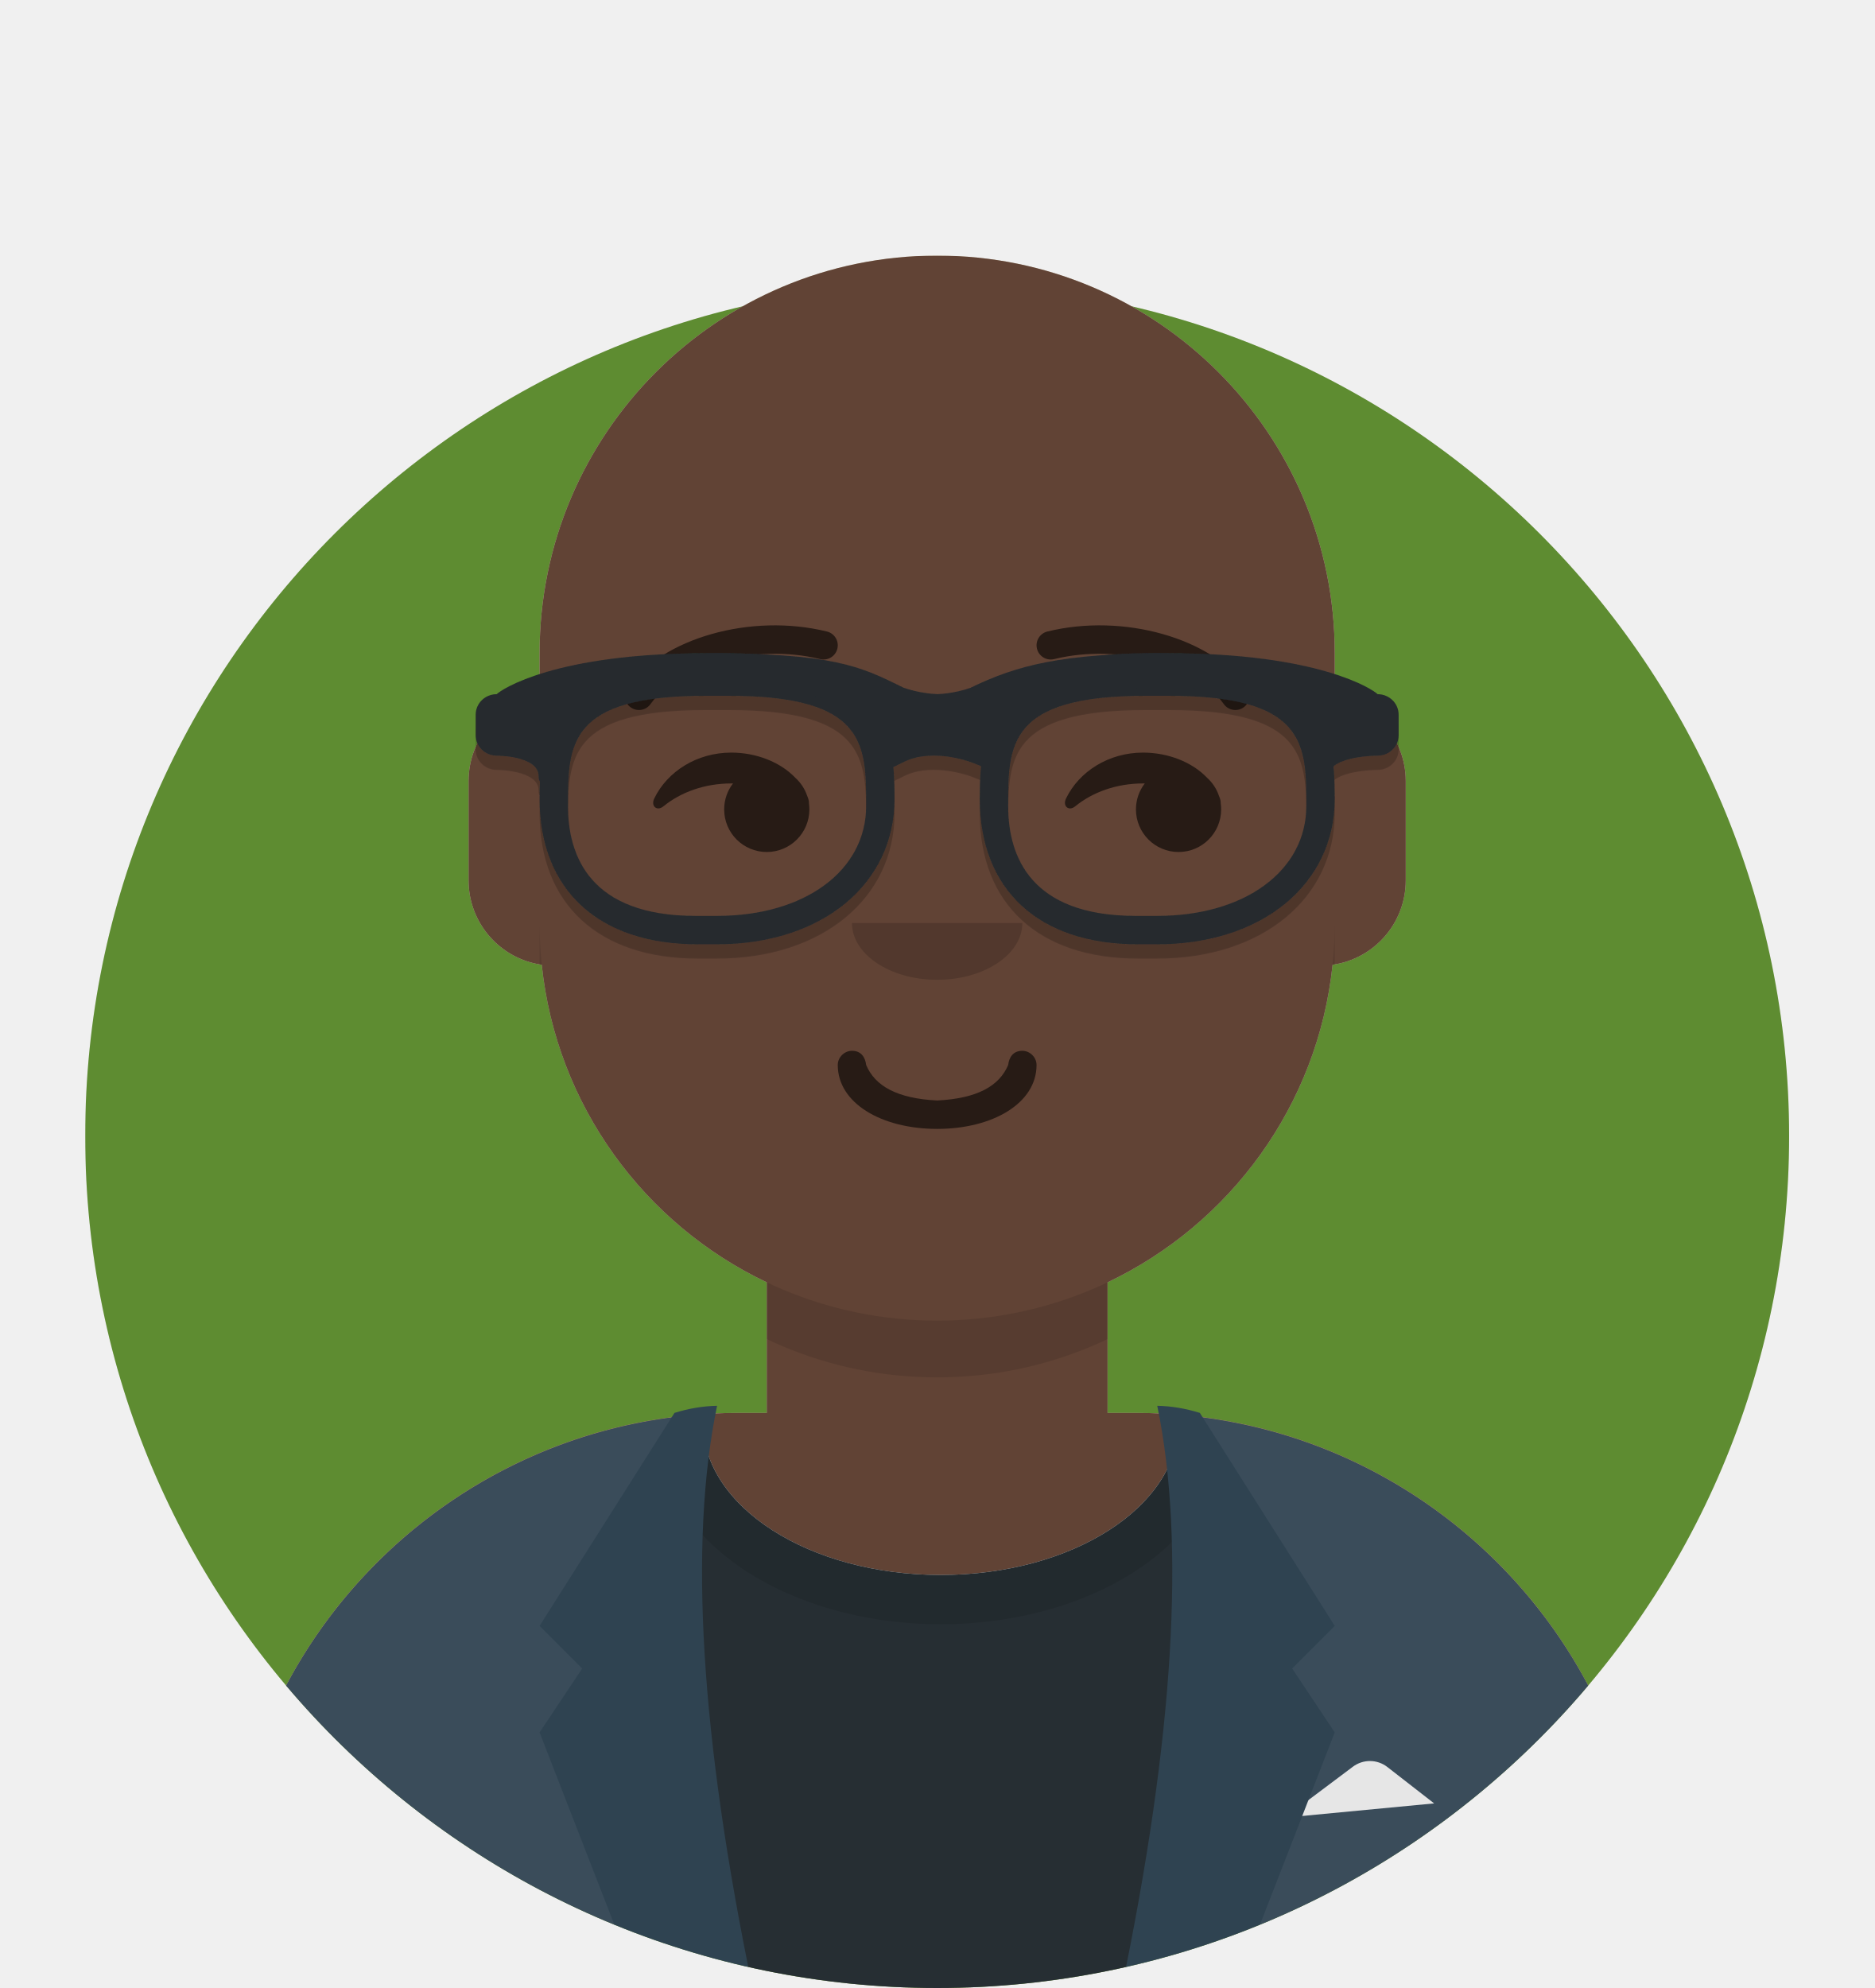
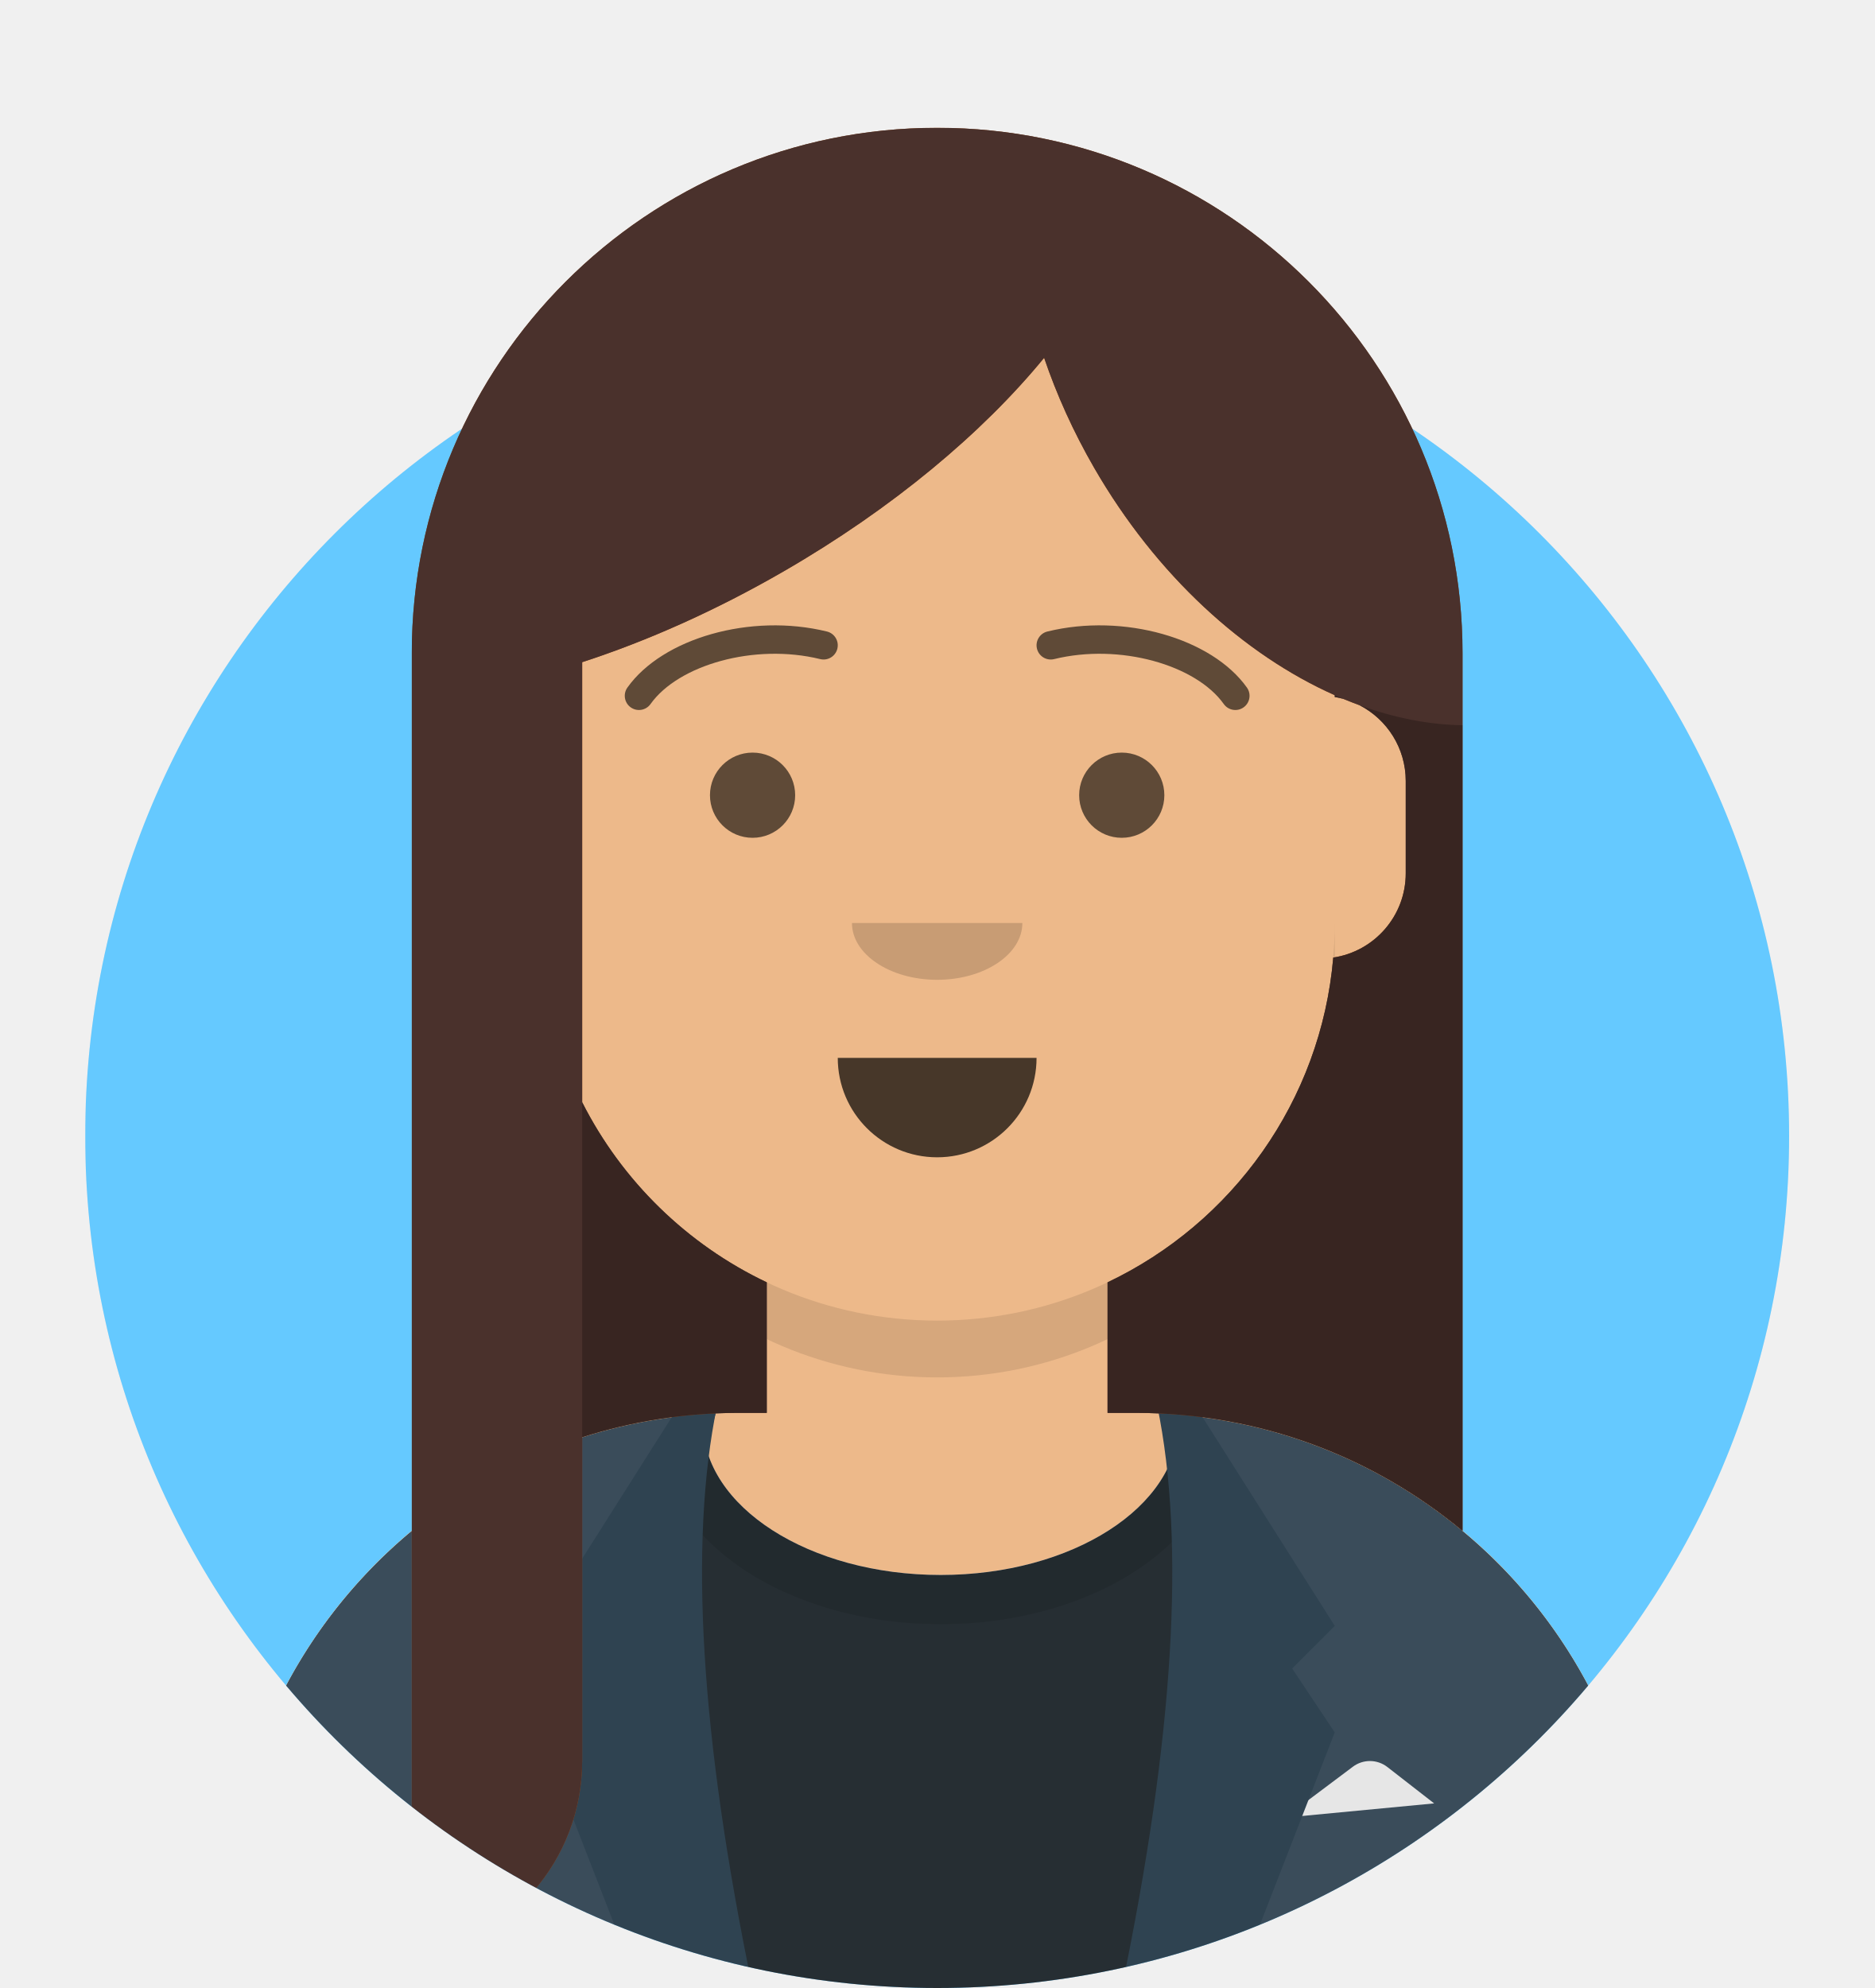
<svg xmlns="http://www.w3.org/2000/svg" xmlns:xlink="http://www.w3.org/1999/xlink" width="264px" height="280px" viewBox="0 0 264 280" version="1.1">
  <defs>
    <circle id="react-path-1" cx="120" cy="120" r="120" />
    <path d="M12,160 C12,226.274 65.726,280 132,280 C198.274,280 252,226.274 252,160 L264,160 L264,-1.42108547e-14 L-3.19744231e-14,-1.42108547e-14 L-3.19744231e-14,160 L12,160 Z" id="react-path-2" />
    <path d="M124,144.611 L124,163 L128,163 L128,163 C167.765,163 200,195.235 200,235 L200,244 L0,244 L0,235 C-4.86974701e-15,195.235 32.235,163 72,163 L72,163 L76,163 L76,144.611 C58.763,136.422 46.372,119.687 44.305,99.881 C38.48,99.058 34,94.052 34,88 L34,74 C34,68.054 38.325,63.118 44,62.166 L44,56 L44,56 C44,25.072 69.072,5.68137151e-15 100,0 L100,0 L100,0 C130.928,-5.68137151e-15 156,25.072 156,56 L156,62.166 C161.675,63.118 166,68.054 166,74 L166,88 C166,94.052 161.52,99.058 155.695,99.881 C153.628,119.687 141.237,136.422 124,144.611 Z" id="react-path-3" />
  </defs>
  <g id="Avataaar" stroke="none" stroke-width="1" fill="none" fill-rule="evenodd">
    <g transform="translate(-825, -1100)" id="Avataaar/Circle">
      <g transform="translate(825, 1100)">
        <g id="Circle" stroke-width="1" fill-rule="evenodd" transform="translate(12, 40)">
          <mask id="react-mask-4" fill="white">
            <use xlink:href="#react-path-1" />
          </mask>
          <use id="Circle-Background" fill="#E6E6E6" xlink:href="#react-path-1" />
-           <g id="Color/Palette/Blue-01" mask="url(#react-mask-4)" fill="#5e8c31">
+           <g id="Color/Palette/Blue-01" mask="url(#react-mask-4)" fill="#65C9FF">
            <rect id="🖍Color" x="0" y="0" width="240" height="240" />
          </g>
        </g>
        <mask id="react-mask-5" fill="white">
          <use xlink:href="#react-path-2" />
        </mask>
        <g id="Mask" />
        <g id="Avataaar" stroke-width="1" fill-rule="evenodd" mask="url(#react-mask-5)">
          <g id="Body" transform="translate(32, 36)">
            <mask id="react-mask-6" fill="white">
              <use xlink:href="#react-path-3" />
            </mask>
            <use fill="#D0C6AC" xlink:href="#react-path-3" />
-             <g id="Skin/👶🏽-03-Brown" mask="url(#react-mask-6)" fill="#614335">
+             <g id="Skin/👶🏽-03-Brown" mask="url(#react-mask-6)" fill="#EDB98A">
              <g transform="translate(0, 0)" id="Color">
                <rect x="0" y="0" width="264" height="280" />
              </g>
            </g>
            <path d="M156,79 L156,102 C156,132.928 130.928,158 100,158 C69.072,158 44,132.928 44,102 L44,79 L44,94 C44,124.928 69.072,150 100,150 C130.928,150 156,124.928 156,94 L156,79 Z" id="Neck-Shadow" fill-opacity="0.1" fill="#000000" mask="url(#react-mask-6)" />
          </g>
          <g id="Clothing/Blazer-+-Shirt" transform="translate(0, 170)">
            <defs>
-               <path d="M133.96,0.295 C170.936,3.325 200,34.294 200,72.052 L200,81 L0,81 L0,72.052 C1.22536245e-14,33.953 29.592,2.765 67.045,0.22 C67.015,0.593 67,0.969 67,1.348 C67,13.211 81.998,22.828 100.5,22.828 C119.002,22.828 134,13.211 134,1.348 C134,0.995 133.987,0.644 133.96,0.295 Z" id="react-path-127" />
+               <path d="M133.96,0.295 C170.936,3.325 200,34.294 200,72.052 L200,81 L0,81 L0,72.052 C1.22536245e-14,33.953 29.592,2.765 67.045,0.22 C67.015,0.593 67,0.969 67,1.348 C67,13.211 81.998,22.828 100.5,22.828 C119.002,22.828 134,13.211 134,1.348 C134,0.995 133.987,0.644 133.96,0.295 Z" id="react-path-7" />
            </defs>
            <g id="Shirt" transform="translate(32, 29)">
-               <mask id="react-mask-128" fill="white">
-                 <use xlink:href="#react-path-127" />
+               <mask id="react-mask-8" fill="white">
+                 <use xlink:href="#react-path-7" />
              </mask>
-               <use id="Clothes" fill="#E6E6E6" xlink:href="#react-path-127" />
-               <g id="Color/Palette/Black" mask="url(#react-mask-128)" fill="#262E33">
+               <use id="Clothes" fill="#E6E6E6" xlink:href="#react-path-7" />
+               <g id="Color/Palette/Black" mask="url(#react-mask-8)" fill="#262E33">
                <g transform="translate(-32, -29)" id="🖍Color">
                  <rect x="0" y="0" width="264" height="110" />
                </g>
              </g>
-               <g id="Shadowy" opacity="0.6" mask="url(#react-mask-128)" fill-opacity="0.16" fill="#000000">
+               <g id="Shadowy" opacity="0.6" mask="url(#react-mask-8)" fill-opacity="0.16" fill="#000000">
                <g transform="translate(60, -25)" id="Hola-👋🏼">
                  <ellipse cx="40.5" cy="27.848" rx="39.635" ry="26.914" />
                </g>
              </g>
            </g>
            <g id="Blazer" transform="translate(32, 28)">
              <path d="M68.785,1.122 C30.512,2.804 -1.89486556e-14,34.365 -1.42108547e-14,73.052 L0,73.052 L0,82 L69.362,82 C65.961,69.92 64,55.709 64,40.5 C64,26.173 65.74,12.731 68.785,1.122 Z M131.638,82 L200,82 L200,73.052 C200,34.707 170.025,3.363 132.229,1.174 C135.265,12.771 137,26.194 137,40.5 C137,55.709 135.039,69.92 131.638,82 Z" id="Saco" fill="#3A4C5A" />
              <path d="M149,58 L158.556,50.833 L158.556,50.833 C159.999,49.751 161.988,49.768 163.412,50.876 L170,56 L149,58 Z" id="Pocket-hanky" fill="#E6E6E6" />
              <path d="M69,1.13686838e-13 C65,19.333 66.667,46.667 74,82 L58,82 L44,46 L50,37 L44,31 L63,1 C65.028,0.369 67.028,0.036 69,1.13686838e-13 Z" id="Wing" fill="#2F4351" />
              <path d="M151,1.13686838e-13 C147,19.333 148.667,46.667 156,82 L140,82 L126,46 L132,37 L126,31 L145,1 C147.028,0.369 149.028,0.036 151,1.13686838e-13 Z" id="Wing" fill="#2F4351" transform="translate(141, 41) scale(-1, 1) translate(-141, -41) " />
            </g>
          </g>
          <g id="Face" transform="translate(76, 82)" fill="#000000">
-             <g id="Mouth/Twinkle" transform="translate(2, 52)" fill-opacity="0.6" fill-rule="nonzero" fill="#000000">
-               <path d="M40,16 C40,21.372 46.158,25 54,25 C61.842,25 68,21.372 68,16 C68,14.895 67.05,14 66,14 C64.707,14 64.13,14.905 64,16 C62.758,18.938 59.683,20.716 54,21 C48.317,20.716 45.242,18.938 44,16 C43.87,14.905 43.293,14 42,14 C40.95,14 40,14.895 40,16 Z" id="Mouth" />
+             <g id="Mouth/Default" transform="translate(2, 52)" fill-opacity="0.7">
+               <path d="M40,15 C40,22.732 46.268,29 54,29 L54,29 C61.732,29 68,22.732 68,15" id="Mouth" />
            </g>
            <g id="Nose/Default" transform="translate(28, 40)" fill-opacity="0.16">
              <path d="M16,8 C16,12.418 21.373,16 28,16 L28,16 C34.627,16 40,12.418 40,8" id="Nose" />
            </g>
-             <g id="Eyes/Side-😒" transform="translate(0, 8)" fill-opacity="0.6">
-               <path d="M27.241,20.346 C26.463,21.357 26,22.625 26,24 C26,27.314 28.686,30 32,30 C35.314,30 38,27.314 38,24 C38,23.71 37.979,23.424 37.94,23.145 C37.947,22.923 37.91,22.671 37.815,22.407 C37.77,22.281 37.722,22.157 37.671,22.035 C37.337,21.072 36.765,20.22 36.025,19.551 C33.899,17.317 30.506,16 26.998,16 C22.164,16 18.007,18.649 16.16,22.447 C15.62,23.558 16.547,24.3 17.438,23.572 C19.874,21.579 23.257,20.344 26.998,20.344 C27.079,20.344 27.16,20.344 27.241,20.346 Z" id="Eye" />
-               <path d="M85.241,20.346 C84.463,21.357 84,22.625 84,24 C84,27.314 86.686,30 90,30 C93.314,30 96,27.314 96,24 C96,23.71 95.979,23.424 95.94,23.145 C95.947,22.923 95.91,22.671 95.815,22.407 C95.77,22.281 95.722,22.157 95.671,22.035 C95.337,21.072 94.765,20.22 94.025,19.551 C91.899,17.317 88.506,16 84.998,16 C80.164,16 76.007,18.649 74.16,22.447 C73.62,23.558 74.547,24.3 75.438,23.572 C77.874,21.579 81.257,20.344 84.998,20.344 C85.079,20.344 85.16,20.344 85.241,20.346 Z" id="Eye" />
+             <g id="Eyes/Default-😀" transform="translate(0, 8)" fill-opacity="0.6">
+               <circle id="Eye" cx="30" cy="22" r="6" />
+               <circle id="Eye" cx="82" cy="22" r="6" />
            </g>
            <g id="Eyebrow/Outline/Default" fill-opacity="0.6">
              <g id="I-Browse" transform="translate(12, 6)">
                <path d="M3.63,11.159 C7.545,5.65 18.278,2.561 27.523,4.831 C28.596,5.095 29.679,4.439 29.942,3.366 C30.206,2.293 29.55,1.21 28.477,0.947 C17.74,-1.69 5.312,1.887 0.37,8.841 C-0.27,9.742 -0.059,10.99 0.841,11.63 C1.742,12.27 2.99,12.059 3.63,11.159 Z" id="Eyebrow" fill-rule="nonzero" />
                <path d="M61.63,11.159 C65.545,5.65 76.278,2.561 85.523,4.831 C86.596,5.095 87.679,4.439 87.942,3.366 C88.206,2.293 87.55,1.21 86.477,0.947 C75.74,-1.69 63.312,1.887 58.37,8.841 C57.73,9.742 57.941,10.99 58.841,11.63 C59.742,12.27 60.99,12.059 61.63,11.159 Z" id="Eyebrow" fill-rule="nonzero" transform="translate(73.00015, 6.039198) scale(-1, 1) translate(-73.00015, -6.039198) " />
              </g>
            </g>
          </g>
          <g id="Top" stroke-width="1" fill-rule="evenodd">
            <defs>
-               <rect id="react-path-27" x="0" y="0" width="264" height="280" />
-               <filter x="-0.8%" y="-2.0%" width="101.5%" height="108.0%" filterUnits="objectBoundingBox" id="react-filter-25">
-                 <feOffset dx="0" dy="2" in="SourceAlpha" result="shadowOffsetOuter1" />
-                 <feColorMatrix values="0 0 0 0 0   0 0 0 0 0   0 0 0 0 0  0 0 0 0.16 0" type="matrix" in="shadowOffsetOuter1" result="shadowMatrixOuter1" />
-                 <feMerge>
-                   <feMergeNode in="shadowMatrixOuter1" />
-                   <feMergeNode in="SourceGraphic" />
-                 </feMerge>
-               </filter>
+               <rect id="react-path-11" x="0" y="0" width="264" height="280" />
+               <path d="M133.506,81.335 C137.364,83.331 140,87.357 140,92 L140,105 C140,111.019 135.569,116.002 129.791,116.867 C128.048,137.115 115.531,154.283 98,162.611 L98,162.611 L98,181 L102,181 C119.491,181 135.525,187.237 148,197.608 L148,74 C148,53.565 139.717,35.065 126.326,21.674 C112.935,8.283 94.435,-3.55271368e-15 74,0 C33.131,7.10542736e-15 -7.10542736e-15,33.131 0,74 L0,257.716 C13.569,255.776 24,244.106 24,230 L24,184.423 C30.935,182.2 38.327,181 46,181 L50,181 L50,162.611 C38.773,157.277 29.602,148.318 24,137.246 L24,75.266 C33.147,72.291 42.778,68.017 52.342,62.495 C67.745,53.602 80.431,42.941 89.066,32.397 C90.831,37.595 93.175,42.801 96.11,47.885 C104.878,63.071 117.224,74.234 130,79.917 L130,80.166 C130.4,80.233 130.794,80.32 131.18,80.426 C131.955,80.749 132.73,81.052 133.506,81.335 Z" id="react-path-12" />
            </defs>
-             <mask id="react-mask-26" fill="white">
-               <use xlink:href="#react-path-27" />
+             <mask id="react-mask-9" fill="white">
+               <use xlink:href="#react-path-11" />
            </mask>
            <g id="Mask" />
-             <g id="Top/No-Hair" mask="url(#react-mask-26)">
+             <g id="Top/Long-Hair/Straight" mask="url(#react-mask-9)">
              <g transform="translate(-1, 0)">
-                 <g id="Top/_Resources/Prescription-02" fill="none" transform="translate(62, 85)" stroke-width="1">
-                   <defs>
-                     <filter x="-0.8%" y="-2.4%" width="101.5%" height="109.8%" filterUnits="objectBoundingBox" id="react-filter-57">
-                       <feOffset dx="0" dy="2" in="SourceAlpha" result="shadowOffsetOuter1" />
-                       <feColorMatrix values="0 0 0 0 0   0 0 0 0 0   0 0 0 0 0  0 0 0 0.2 0" type="matrix" in="shadowOffsetOuter1" result="shadowMatrixOuter1" />
-                       <feMerge>
-                         <feMergeNode in="shadowMatrixOuter1" />
-                         <feMergeNode in="SourceGraphic" />
-                       </feMerge>
-                     </filter>
-                   </defs>
-                   <g id="Wayfarers" filter="url(#react-filter-57)" transform="translate(6, 7)" fill="#252C2F">
-                     <path d="M34,41 L31.242,41 C17.315,41 9,33.336 9,20.5 C9,10.127 10.817,0 32.53,0 L35.47,0 C57.183,0 59,10.127 59,20.5 C59,32.569 48.721,41 34,41 Z M32.385,6 C13,6 13,12.841 13,21.502 C13,28.572 16.116,37 30.971,37 L34,37 C46.365,37 55,30.627 55,21.502 C55,12.841 55,6 35.615,6 L32.385,6 Z" id="Left" fill-rule="nonzero" />
-                     <path d="M96,41 L93.242,41 C79.315,41 71,33.336 71,20.5 C71,10.127 72.817,0 94.53,0 L97.47,0 C119.183,0 121,10.127 121,20.5 C121,32.569 110.721,41 96,41 Z M94.385,6 C75,6 75,12.841 75,21.502 C75,28.572 78.119,37 92.971,37 L96,37 C108.365,37 117,30.627 117,21.502 C117,12.841 117,6 97.615,6 L94.385,6 Z" id="Right" fill-rule="nonzero" />
-                     <path d="M2.955,5.772 C3.646,5.096 11.21,0 32.5,0 C50.351,0 54.13,1.853 59.85,4.652 L60.269,4.859 C60.667,4.999 62.7,5.69 65.079,5.766 C67.246,5.673 69.1,5.085 69.642,4.897 C76.17,1.722 82.561,0 97.5,0 C118.79,0 126.354,5.096 127.045,5.772 C128.679,5.772 130,7.062 130,8.657 L130,11.543 C130,13.139 128.679,14.429 127.045,14.429 C127.045,14.429 120.144,14.429 120.144,17.315 C120.144,20.2 118.182,13.139 118.182,11.543 L118.182,8.732 C114.579,7.353 108.128,4.786 97.5,4.786 C85.658,4.786 79.761,6.886 74.702,8.971 L74.759,9.108 L74.756,11.094 L72.539,16.444 L69.8,15.361 C69.556,15.264 69.028,15.09 68.296,14.91 C66.256,14.407 64.159,14.254 62.304,14.634 C61.624,14.774 60.992,14.984 60.413,15.267 L57.77,16.558 L55.127,11.396 L55.244,9.102 L55.325,8.907 C50.962,6.874 46.939,4.786 32.5,4.786 C21.872,4.786 15.422,7.352 11.818,8.731 L11.818,11.543 C11.818,13.139 8.864,20.2 8.864,17.315 C8.864,14.429 2.955,14.429 2.955,14.429 C1.324,14.429 0,13.139 0,11.543 L0,8.657 C0,7.062 1.324,5.772 2.955,5.772 Z" id="Stuff" fill-rule="nonzero" />
+                 <g id="Hair" stroke-width="1" fill="none" fill-rule="evenodd" transform="translate(59, 18)">
+                   <mask id="react-mask-10" fill="white">
+                     <use xlink:href="#react-path-12" />
+                   </mask>
+                   <use id="Mask-Hair" fill="#944F23" xlink:href="#react-path-12" />
+                   <g id="Skin/👶🏽-03-Brown" mask="url(#react-mask-10)" fill="#4A312C">
+                     <g transform="translate(0, 0) " id="Color">
+                       <rect x="0" y="0" width="264" height="280" />
+                     </g>
                  </g>
                </g>
+                 <path d="M192.506,99.335 C197.375,101.108 202.263,102.072 207,102.148 L207,102.148 L207,92 C207,71.565 198.717,53.065 185.326,39.674 C198.717,53.065 207,71.565 207,92 L207,215.608 C194.525,205.237 178.491,199 161,199 L157,199 L157,180.611 L157,180.611 C174.531,172.283 187.048,155.115 188.791,134.867 C194.569,134.002 199,129.019 199,123 L199,110 C199,105.357 196.364,101.331 192.506,99.335 Z M190.18,98.426 C189.794,98.32 189.4,98.233 189,98.166 L189,97.917 C189.393,98.092 189.786,98.261 190.18,98.426 Z M83,155.246 C88.602,166.318 97.773,175.277 109,180.611 L109,199 L105,199 C97.327,199 89.935,200.2 83,202.423 L83,155.246 Z" id="Shadow" fill-opacity="0.24" fill="#000000" fill-rule="evenodd" />
              </g>
            </g>
          </g>
        </g>
      </g>
    </g>
  </g>
</svg>
